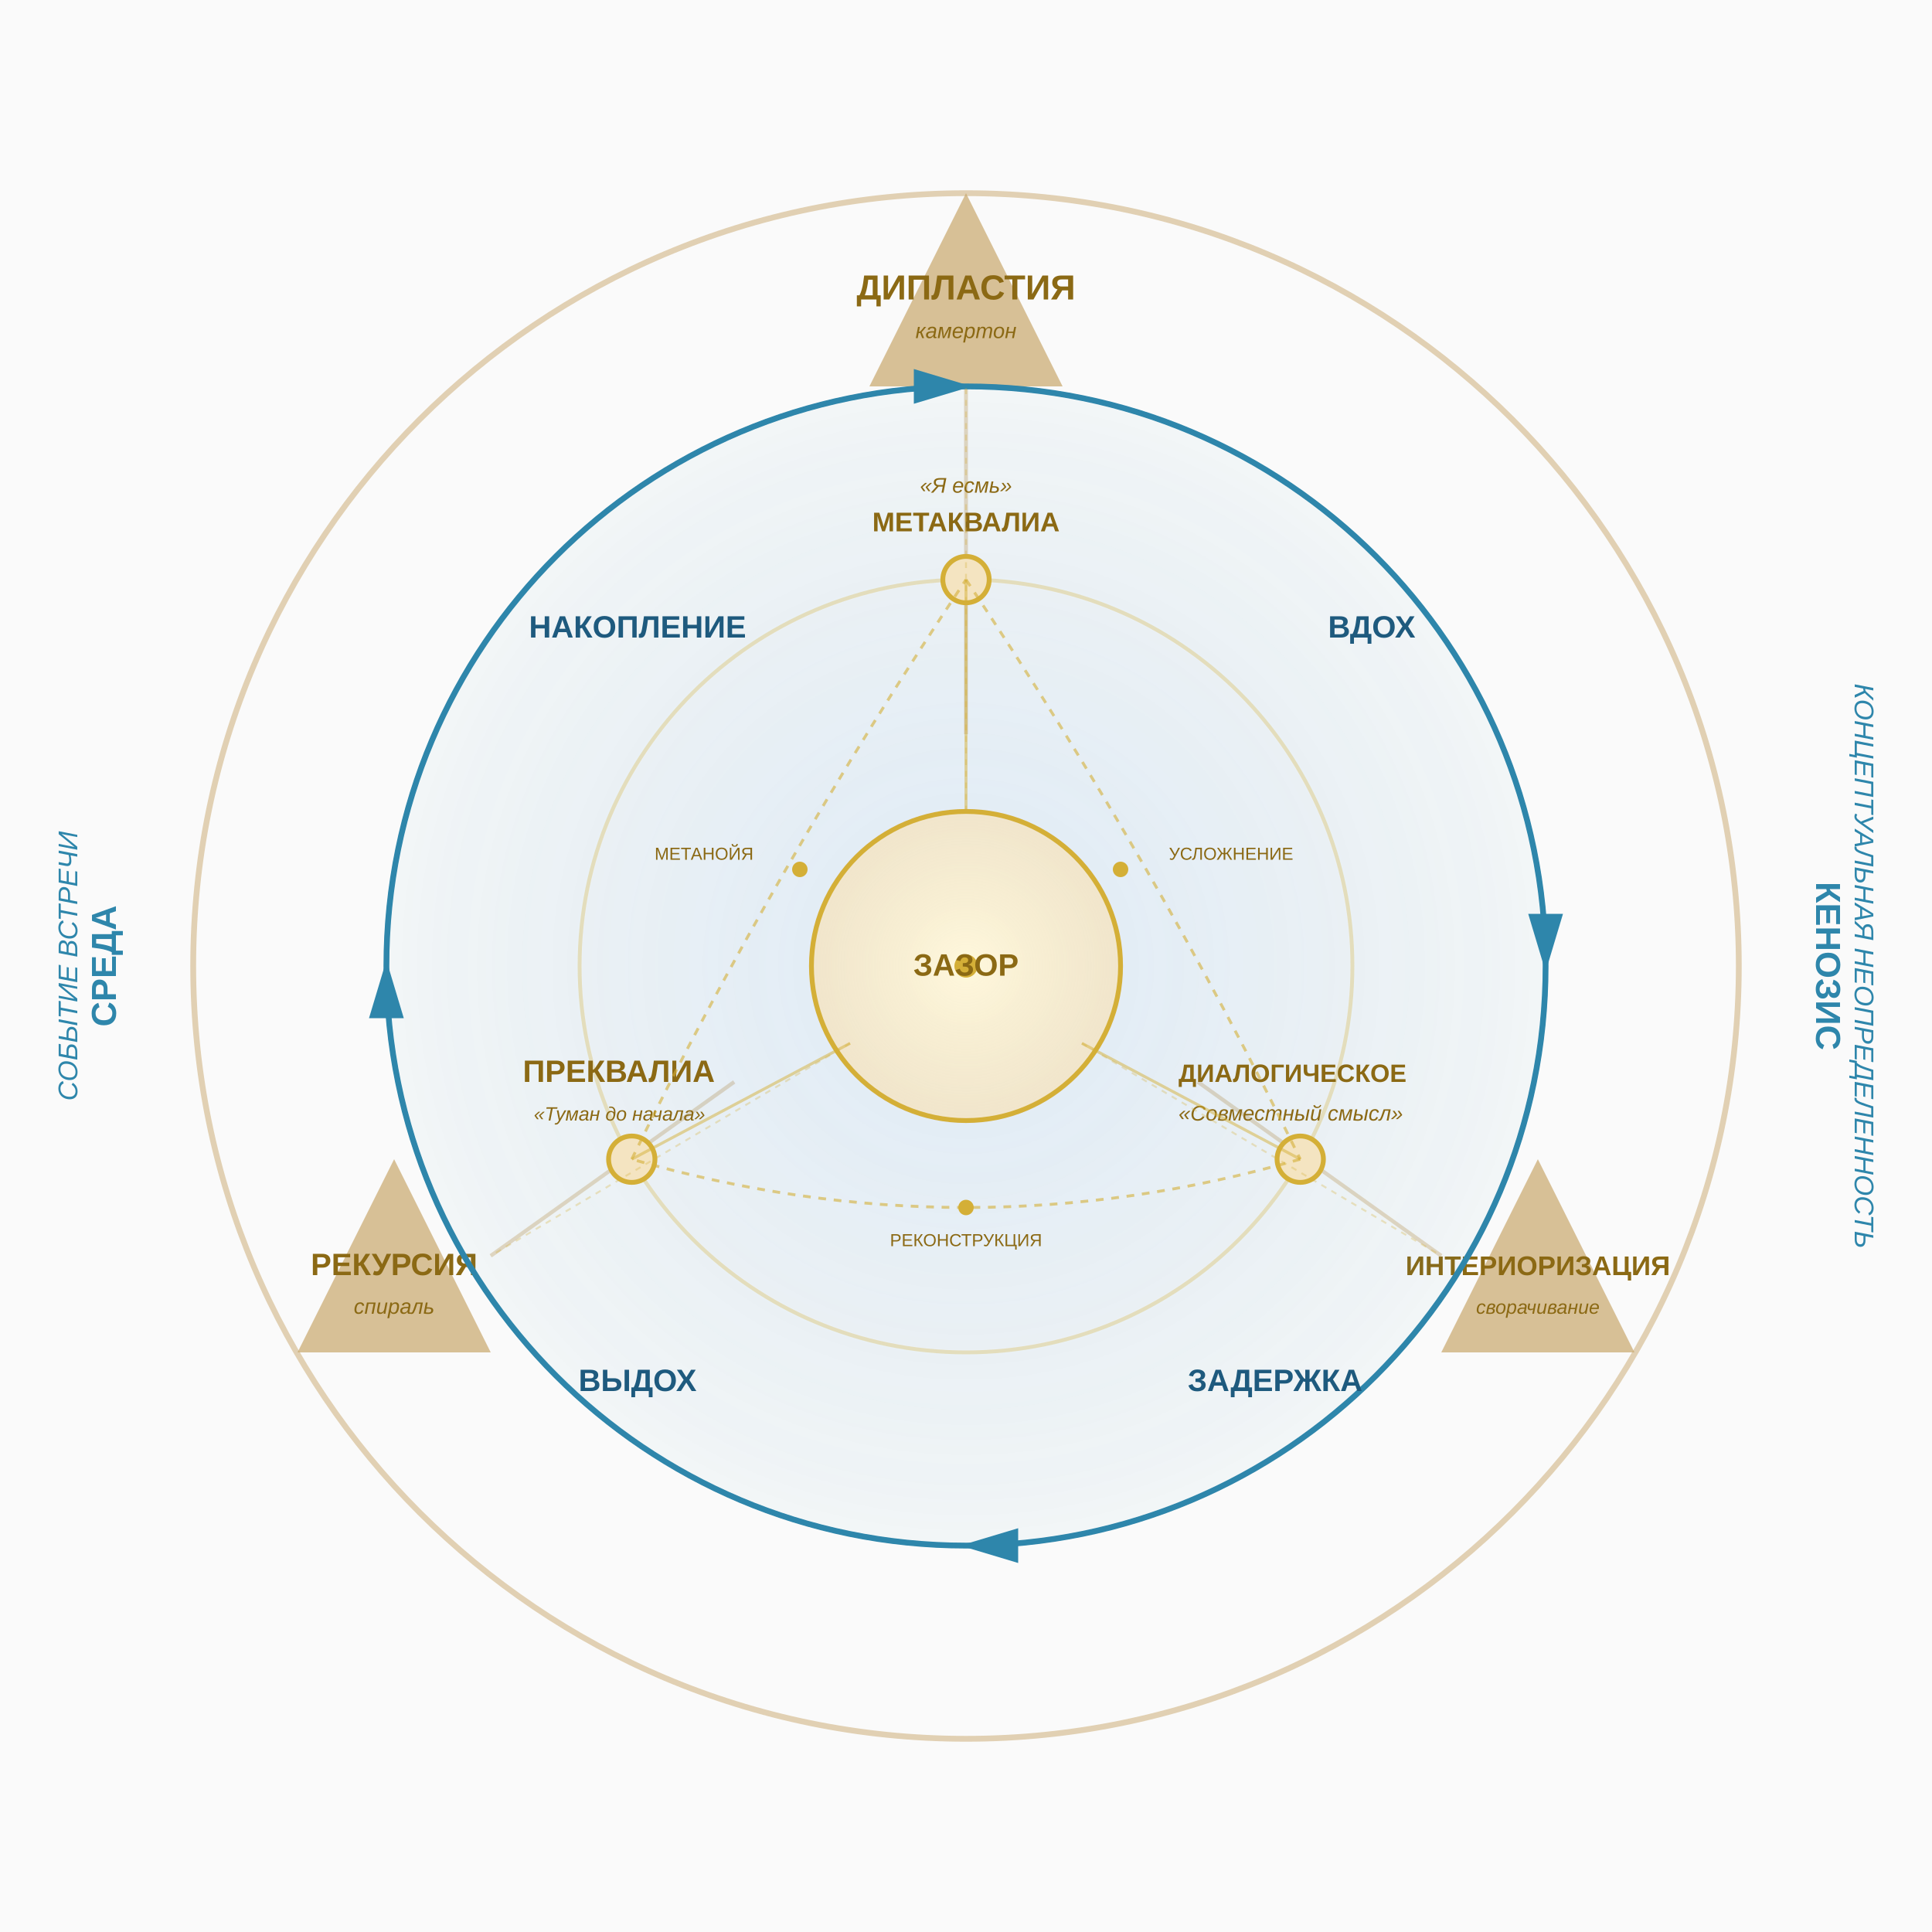
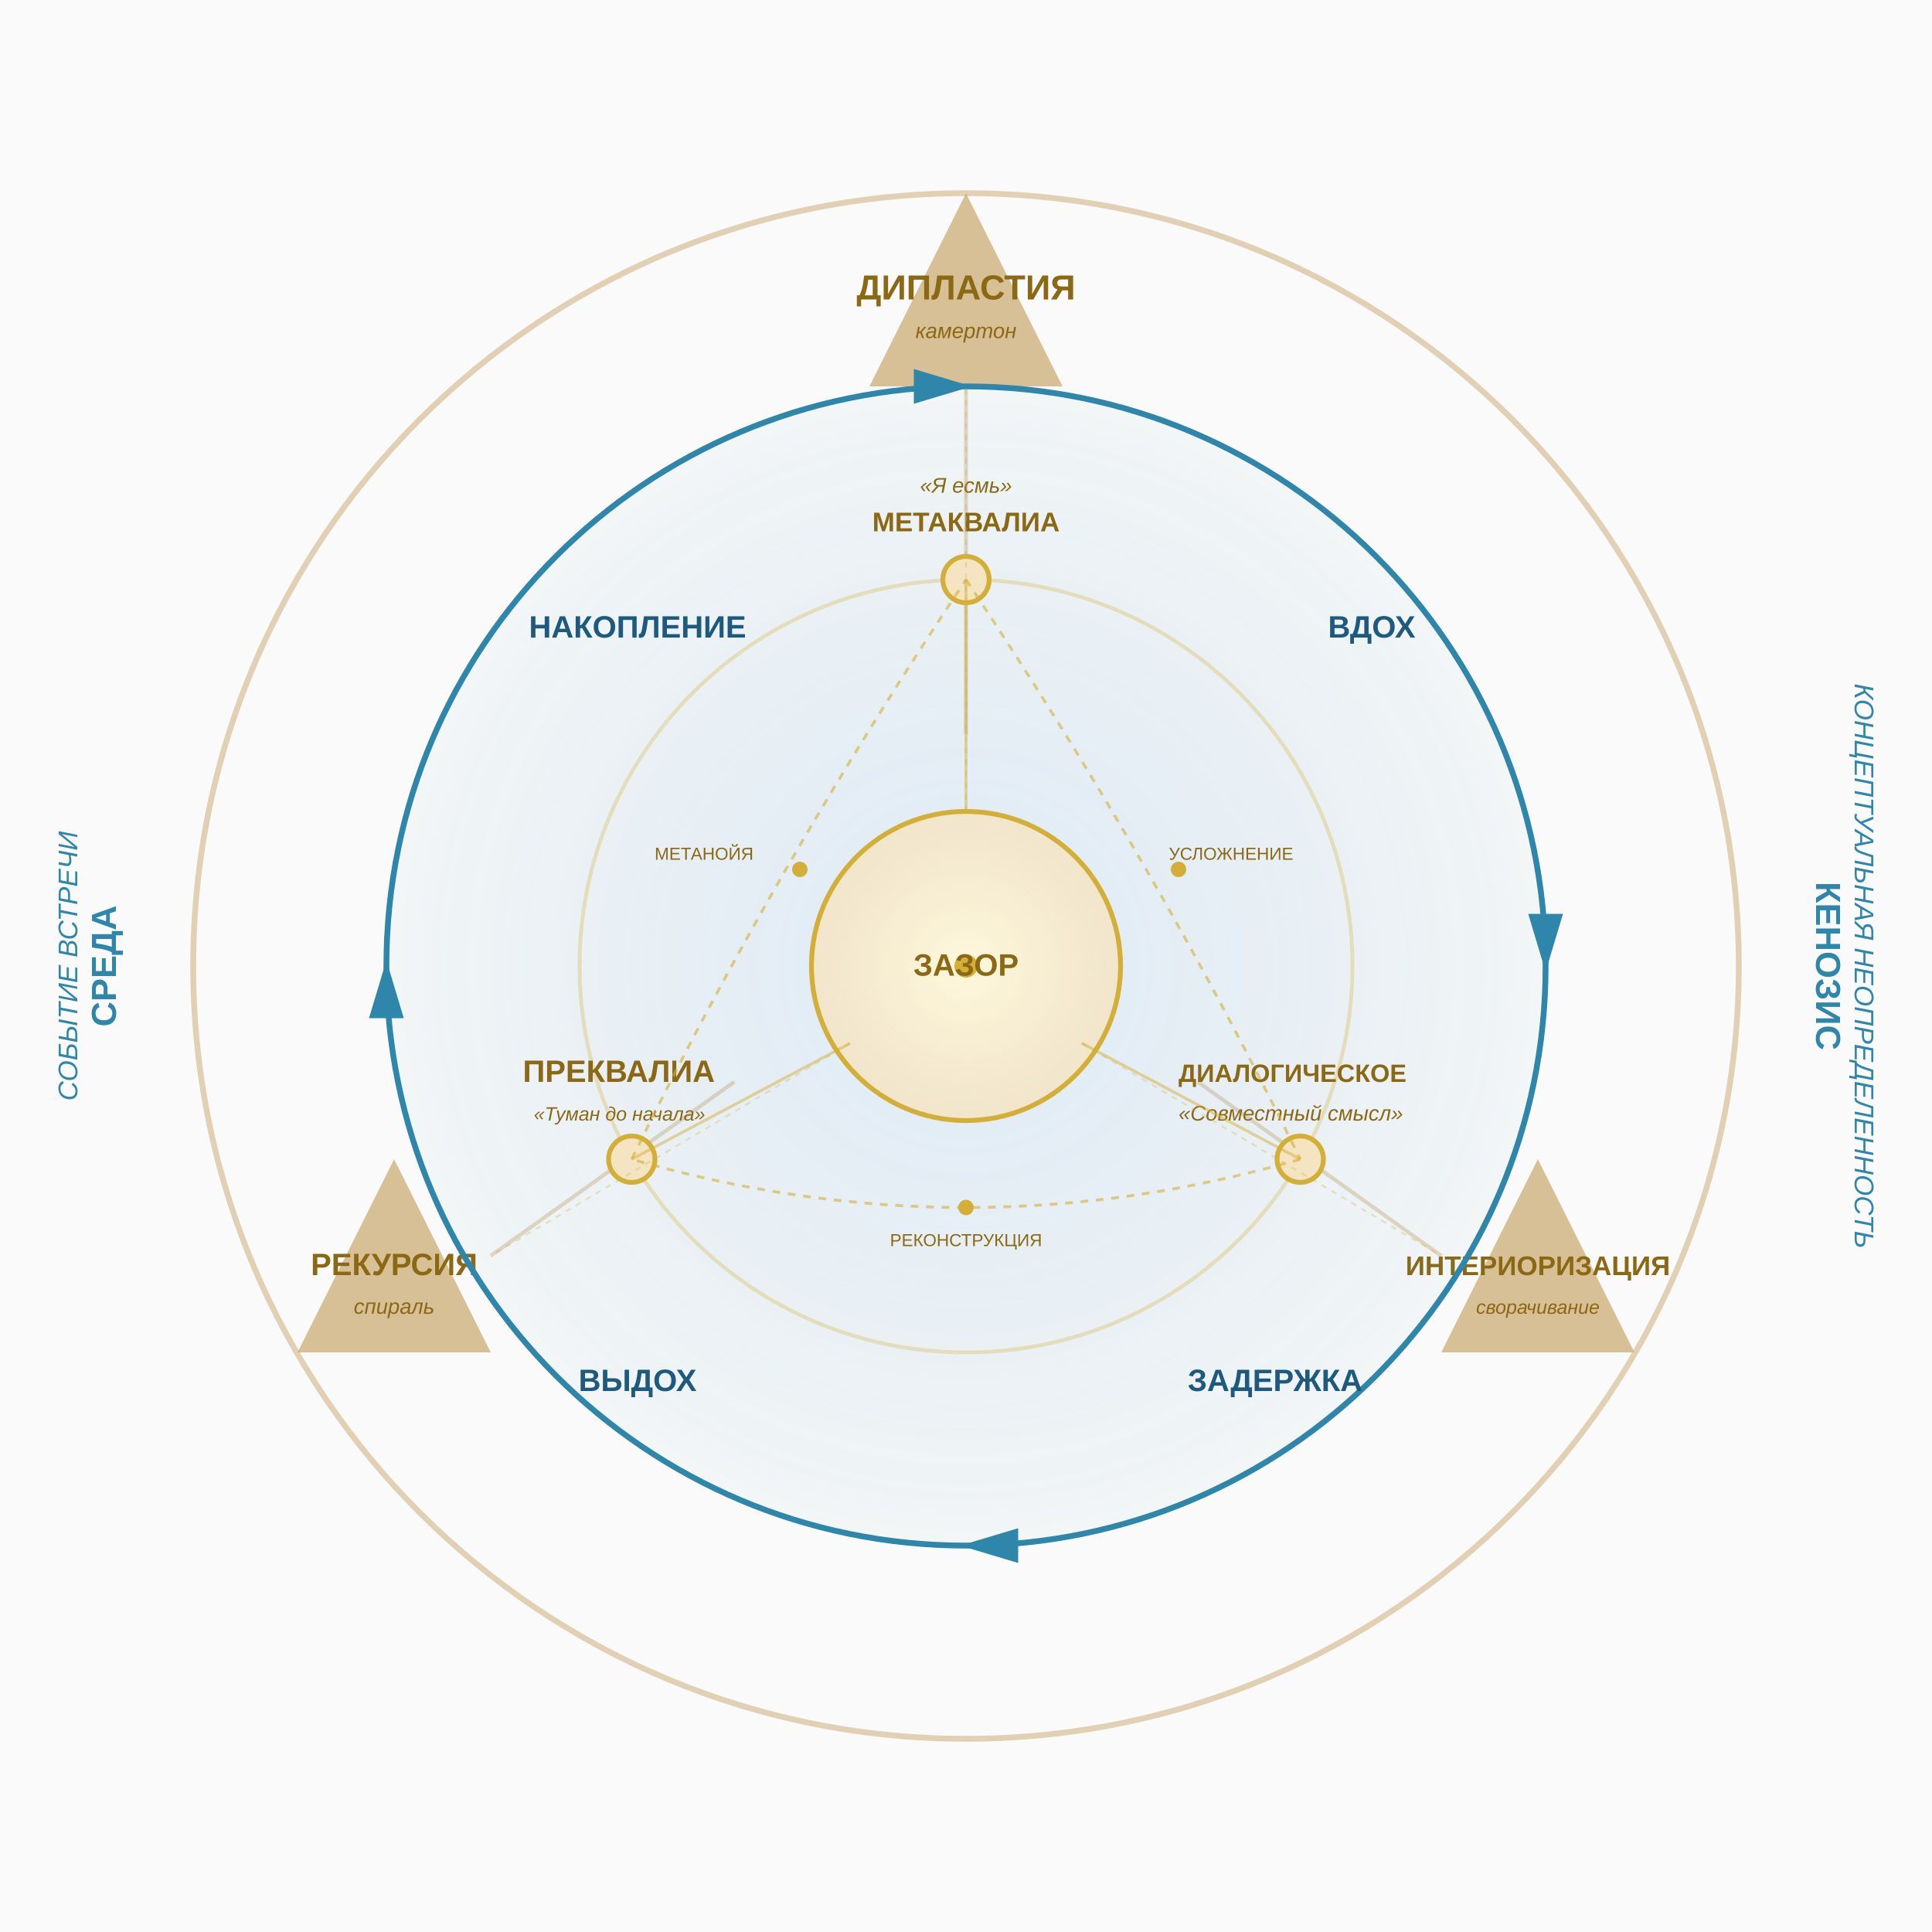
<svg xmlns="http://www.w3.org/2000/svg" viewBox="0 0 1000 1000" width="1000" height="1000">
  <defs>
    <radialGradient id="centerGlow" cx="50%" cy="50%" r="50%">
      <stop offset="0%" style="stop-color:#FFF8DC;stop-opacity:1" />
      <stop offset="100%" style="stop-color:#F4E4C1;stop-opacity:0.8" />
    </radialGradient>
    <radialGradient id="cycleGlow" cx="50%" cy="50%" r="50%">
      <stop offset="0%" style="stop-color:#4A90E2;stop-opacity:0.2" />
      <stop offset="100%" style="stop-color:#2E86AB;stop-opacity:0.05" />
    </radialGradient>
    <marker id="arrowhead" markerWidth="10" markerHeight="10" refX="9" refY="3" orient="auto">
      <polygon points="0 0, 10 3, 0 6" fill="#2E86AB" />
    </marker>
  </defs>
  <rect width="1000" height="1000" fill="#FAFAFA" />
  <circle cx="500" cy="500" r="400" fill="none" stroke="#C8A66B" stroke-width="3" opacity="0.5" />
  <g id="diplostia">
    <path d="M 500 100 L 450 200 L 550 200 Z" fill="#C8A66B" opacity="0.7" />
    <text x="500" y="155" text-anchor="middle" font-family="Arial, sans-serif" font-size="18" font-weight="bold" fill="#8B6914">ДИПЛАСТИЯ</text>
    <text x="500" y="175" text-anchor="middle" font-family="Arial, sans-serif" font-size="11" fill="#8B6914" font-style="italic">камертон</text>
    <line x1="500" y1="200" x2="500" y2="380" stroke="#C8A66B" stroke-width="2" opacity="0.4" />
  </g>
  <g id="interiorization">
    <path d="M 846 700 L 746 700 L 796 600 Z" fill="#C8A66B" opacity="0.7" />
    <text x="796" y="660" text-anchor="middle" font-family="Arial, sans-serif" font-size="14" font-weight="bold" fill="#8B6914">ИНТЕРИОРИЗАЦИЯ</text>
    <text x="796" y="680" text-anchor="middle" font-family="Arial, sans-serif" font-size="10" fill="#8B6914" font-style="italic">сворачивание</text>
    <line x1="746" y1="650" x2="620" y2="560" stroke="#C8A66B" stroke-width="2" opacity="0.4" />
  </g>
  <g id="recursion">
    <path d="M 154 700 L 254 700 L 204 600 Z" fill="#C8A66B" opacity="0.7" />
    <text x="204" y="660" text-anchor="middle" font-family="Arial, sans-serif" font-size="16" font-weight="bold" fill="#8B6914">РЕКУРСИЯ</text>
    <text x="204" y="680" text-anchor="middle" font-family="Arial, sans-serif" font-size="11" fill="#8B6914" font-style="italic">спираль</text>
    <line x1="254" y1="650" x2="380" y2="560" stroke="#C8A66B" stroke-width="2" opacity="0.4" />
  </g>
  <circle cx="500" cy="500" r="300" fill="url(#cycleGlow)" stroke="#2E86AB" stroke-width="2.5" opacity="0.8" />
  <g id="inhale">
    <path d="M 500 200 A 300 300 0 0 1 800 500" fill="none" stroke="#2E86AB" stroke-width="3" marker-end="url(#arrowhead)" />
    <text x="710" y="330" text-anchor="middle" font-family="Arial, sans-serif" font-size="16" font-weight="bold" fill="#1E5A7E">ВДОХ</text>
  </g>
  <g id="delay">
    <path d="M 800 500 A 300 300 0 0 1 500 800" fill="none" stroke="#2E86AB" stroke-width="3" marker-end="url(#arrowhead)" />
    <text x="660" y="720" text-anchor="middle" font-family="Arial, sans-serif" font-size="16" font-weight="bold" fill="#1E5A7E">ЗАДЕРЖКА</text>
  </g>
  <g id="exhale">
    <path d="M 500 800 A 300 300 0 0 1 200 500" fill="none" stroke="#2E86AB" stroke-width="3" marker-end="url(#arrowhead)" />
    <text x="330" y="720" text-anchor="middle" font-family="Arial, sans-serif" font-size="16" font-weight="bold" fill="#1E5A7E">ВЫДОХ</text>
  </g>
  <g id="accumulate">
    <path d="M 200 500 A 300 300 0 0 1 500 200" fill="none" stroke="#2E86AB" stroke-width="3" marker-end="url(#arrowhead)" />
    <text x="330" y="330" text-anchor="middle" font-family="Arial, sans-serif" font-size="16" font-weight="bold" fill="#1E5A7E">НАКОПЛЕНИЕ</text>
  </g>
  <circle cx="500" cy="500" r="200" fill="none" stroke="#D4AF37" stroke-width="2" opacity="0.3" />
  <g id="metaqualia">
    <circle cx="500" cy="300" r="12" fill="#F4E4C1" stroke="#D4AF37" stroke-width="2.5" />
    <text x="500" y="275" text-anchor="middle" font-family="Arial, sans-serif" font-size="14" font-weight="bold" fill="#8B6914">МЕТАКВАЛИА</text>
    <text x="500" y="255" text-anchor="middle" font-family="Arial, sans-serif" font-size="11" fill="#8B6914" font-style="italic">«Я есмь»</text>
  </g>
  <g id="dialogical">
    <circle cx="673" cy="600" r="12" fill="#F4E4C1" stroke="#D4AF37" stroke-width="2.5" />
    <text x="610" y="560" text-anchor="start" font-family="Arial, sans-serif" font-size="13" font-weight="bold" fill="#8B6914">ДИАЛОГИЧЕСКОЕ</text>
    <text x="610" y="580" text-anchor="start" font-family="Arial, sans-serif" font-size="11" fill="#8B6914" font-style="italic">«Совместный смысл»</text>
  </g>
  <g id="prequalia">
    <circle cx="327" cy="600" r="12" fill="#F4E4C1" stroke="#D4AF37" stroke-width="2.5" />
    <text x="370" y="560" text-anchor="end" font-family="Arial, sans-serif" font-size="16" font-weight="bold" fill="#8B6914">ПРЕКВАЛИА</text>
    <text x="365" y="580" text-anchor="end" font-family="Arial, sans-serif" font-size="10" fill="#8B6914" font-style="italic">«Туман до начала»</text>
  </g>
  <path d="M 500 300 Q 600 450 673 600" fill="none" stroke="#D4AF37" stroke-width="1.5" stroke-dasharray="4,4" opacity="0.6" />
  <path d="M 673 600 Q 500 650 327 600" fill="none" stroke="#D4AF37" stroke-width="1.5" stroke-dasharray="4,4" opacity="0.6" />
  <path d="M 327 600 Q 400 450 500 300" fill="none" stroke="#D4AF37" stroke-width="1.5" stroke-dasharray="4,4" opacity="0.6" />
-   <circle cx="580" cy="450" r="4" fill="#D4AF37" />
+   <circle cx="610" cy="450" r="4" fill="#D4AF37" />
  <text x="605" y="445" font-family="Arial, sans-serif" font-size="9" fill="#8B6914">УСЛОЖНЕНИЕ</text>
  <circle cx="500" cy="625" r="4" fill="#D4AF37" />
  <text x="500" y="645" text-anchor="middle" font-family="Arial, sans-serif" font-size="9" fill="#8B6914">РЕКОНСТРУКЦИЯ</text>
  <circle cx="414" cy="450" r="4" fill="#D4AF37" />
  <text x="390" y="445" text-anchor="end" font-family="Arial, sans-serif" font-size="9" fill="#8B6914">МЕТАНОЙЯ</text>
  <circle cx="500" cy="500" r="80" fill="url(#centerGlow)" stroke="#D4AF37" stroke-width="2.5" />
  <circle cx="500" cy="500" r="6" fill="#D4AF37" />
  <text x="500" y="505" text-anchor="middle" font-family="Arial, sans-serif" font-size="16" font-weight="bold" fill="#8B6914">ЗАЗОР</text>
  <line x1="500" y1="420" x2="500" y2="200" stroke="#D4AF37" stroke-width="1" opacity="0.3" stroke-dasharray="3,3" />
  <line x1="560" y1="540" x2="746" y2="650" stroke="#D4AF37" stroke-width="1" opacity="0.3" stroke-dasharray="3,3" />
  <line x1="440" y1="540" x2="254" y2="650" stroke="#D4AF37" stroke-width="1" opacity="0.3" stroke-dasharray="3,3" />
  <line x1="500" y1="420" x2="500" y2="300" stroke="#D4AF37" stroke-width="1.5" opacity="0.5" />
  <line x1="560" y1="540" x2="673" y2="600" stroke="#D4AF37" stroke-width="1.5" opacity="0.5" />
  <line x1="440" y1="540" x2="327" y2="600" stroke="#D4AF37" stroke-width="1.5" opacity="0.5" />
  <text x="940" y="500" text-anchor="middle" font-family="Arial, sans-serif" font-size="18" font-weight="bold" fill="#2E86AB" transform="rotate(90 940 500)">КЕНОЗИС</text>
  <text x="960" y="500" text-anchor="middle" font-family="Arial, sans-serif" font-size="14" fill="#2E86AB" font-style="italic" transform="rotate(90 960 500)">КОНЦЕПТУАЛЬНАЯ НЕОПРЕДЕЛЕННОСТЬ</text>
  <text x="60" y="500" text-anchor="middle" font-family="Arial, sans-serif" font-size="18" font-weight="bold" fill="#2E86AB" transform="rotate(-90 60 500)">СРЕДА</text>
  <text x="40" y="500" text-anchor="middle" font-family="Arial, sans-serif" font-size="14" fill="#2E86AB" font-style="italic" transform="rotate(-90 40 500)">СОБЫТИЕ ВСТРЕЧИ</text>
</svg>
